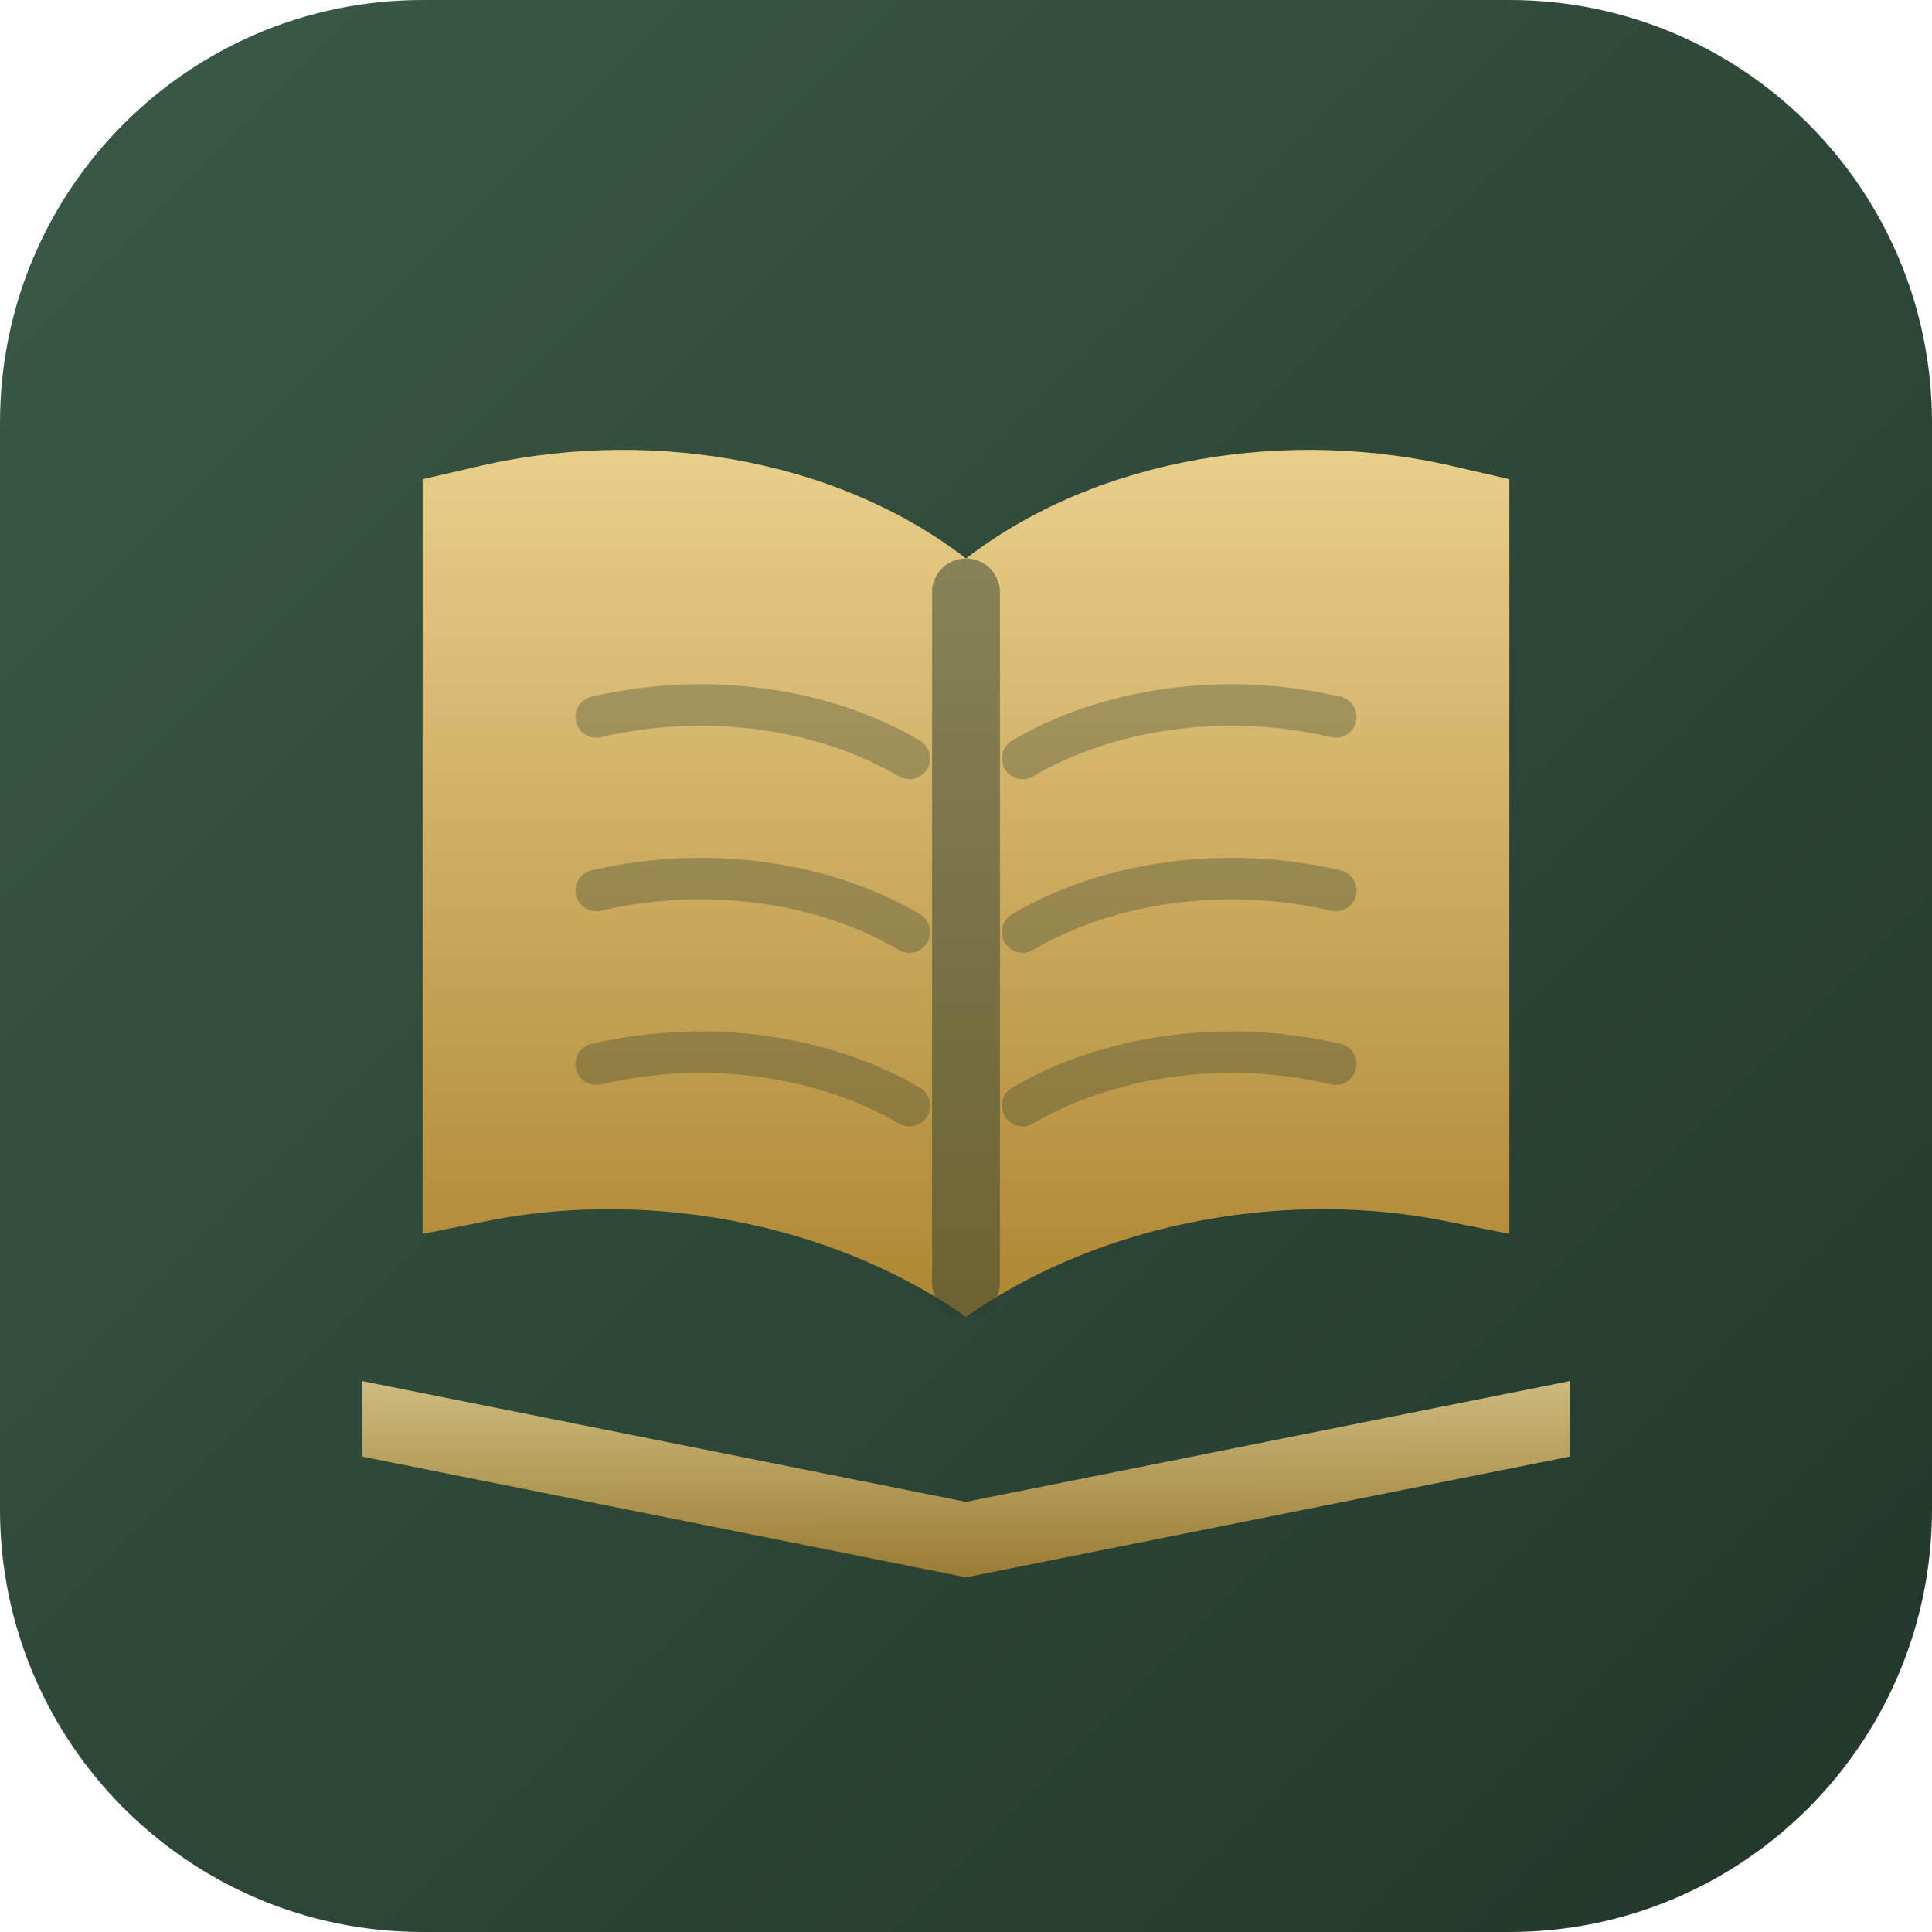
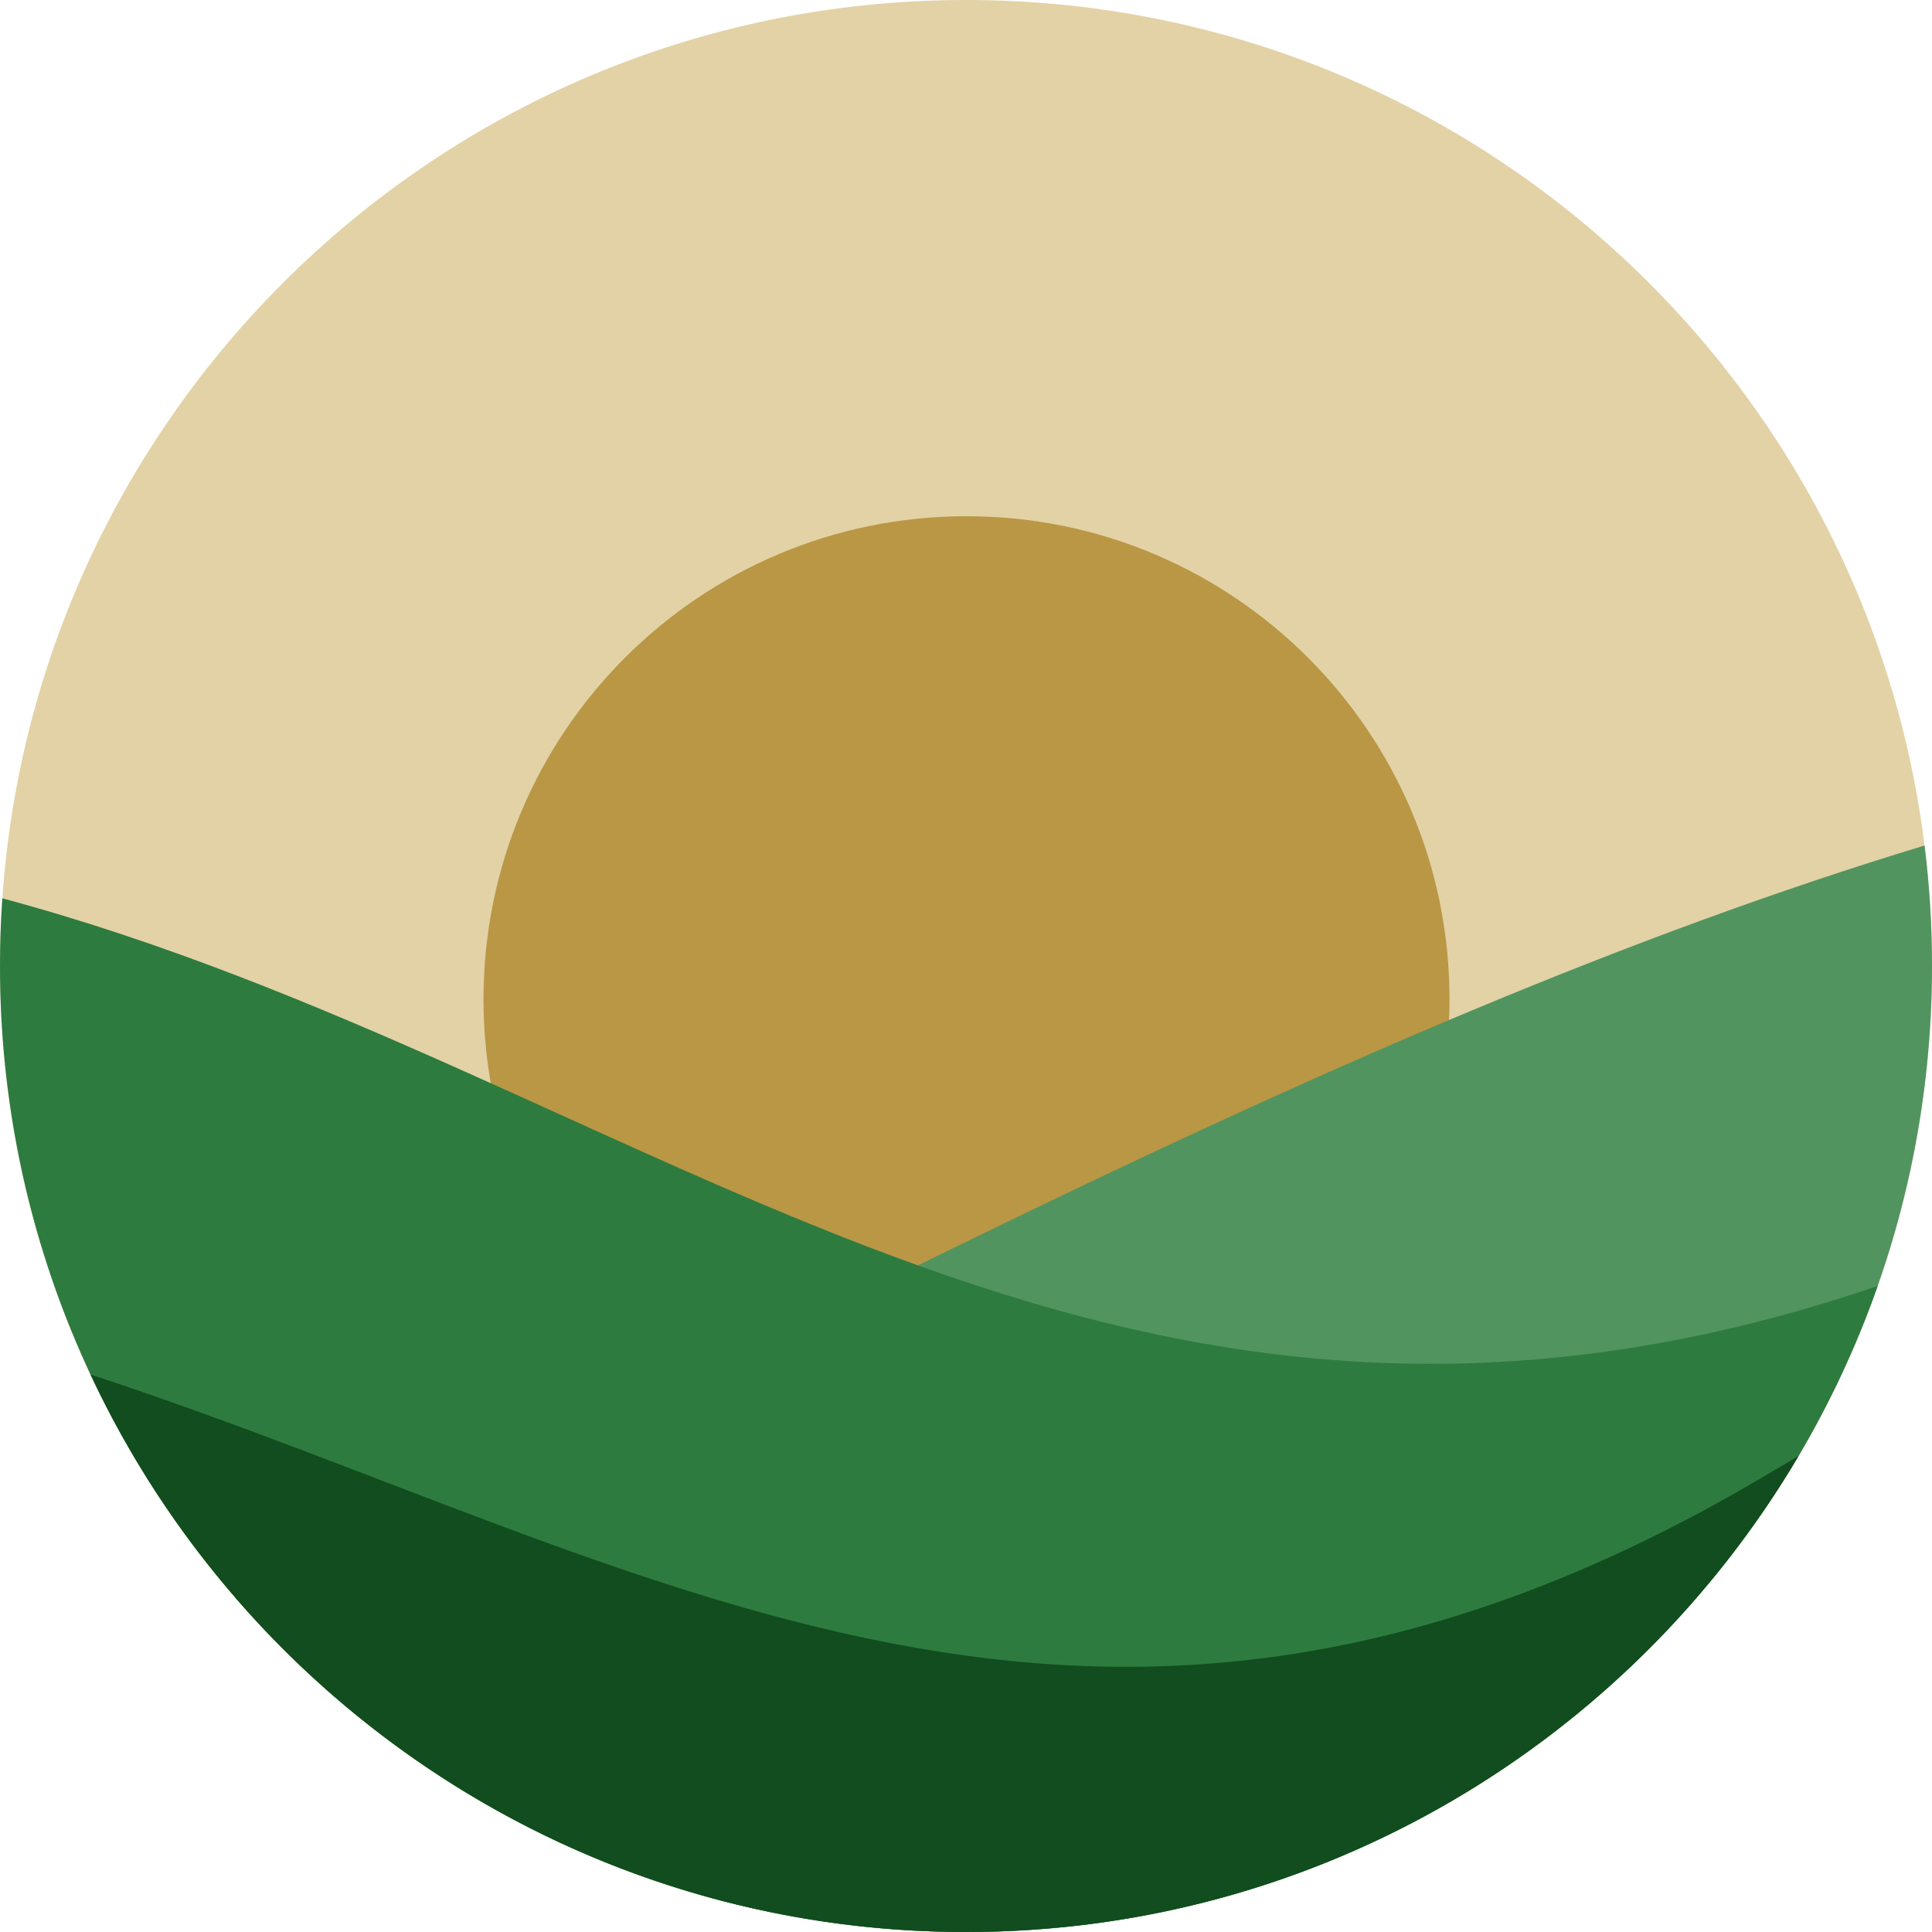
- <svg xmlns="http://www.w3.org/2000/svg" viewBox="0 0 512 512">
-   <defs>
-     <linearGradient id="bg" x1="0" y1="0" x2="1" y2="1">
-       <stop offset="0" stop-color="#3A5A47" />
-       <stop offset="1" stop-color="#22362A" />
-     </linearGradient>
-     <linearGradient id="gold" x1="0" y1="0" x2="0" y2="1">
-       <stop offset="0" stop-color="#E9CF8B" />
-       <stop offset="1" stop-color="#AE8633" />
-     </linearGradient>
-   </defs>
-   <rect width="512" height="512" rx="112" fill="url(#bg)" />
-   <g fill="url(#gold)">
-     <path d="M256 148c-35-27-86-35-131-24l-13 3v200l15-3c42-9 92-1 129 25z" />
-     <path d="M256 148c35-27 86-35 131-24l13 3v200l-15-3c-42-9-92-1-129 25z" />
+ <svg xmlns="http://www.w3.org/2000/svg" viewBox="0 0 1250 1250" xml:space="preserve" style="fill-rule:evenodd;clip-rule:evenodd;stroke-linejoin:round;stroke-miterlimit:2;">
+   <rect id="logo" x="0" y="0" width="1250" height="1250" style="fill:none;" />
+   <clipPath id="_clip1">
+     <rect x="0" y="0" width="1250" height="1250" />
+   </clipPath>
+   <g clip-path="url(#_clip1)">
+     <g>
+       <circle cx="625" cy="625" r="625" style="fill:#e2d2a6;" />
+       <circle cx="625.331" cy="646.5" r="312.5" style="fill:#b99745;" />
+       <path id="_03" d="M1245.177,547.053c3.183,25.538 4.823,51.552 4.823,77.947c0,344.947 -280.053,625 -625,625c-188.876,0 -358.297,-83.964 -472.94,-216.57c322.577,-145.731 706.091,-369.125 1093.117,-486.377Z" style="fill:#519460;" />
+       <path id="_02" d="M1214.847,832.008c-85.502,243.34 -317.439,417.992 -589.847,417.992c-344.947,0 -625,-280.053 -625,-625c0,-14.72 0.51,-29.321 1.513,-43.788c419.877,112.904 713.33,421.462 1213.334,250.796Z" style="fill:#2e7b3f;" />
+       <path id="_01" d="M1163.633,942.022c-108.759,184.26 -309.362,307.978 -538.633,307.978c-250.505,0 -466.787,-147.697 -566.439,-360.684c365.386,119.782 653.464,323.295 1089.204,62.08c5.266,-3.168 10.555,-6.292 15.867,-9.374Z" style="fill:#0f4b1c;fill-opacity:0.94;" />
+     </g>
  </g>
-   <g stroke="#2C3E30" stroke-width="11" stroke-linecap="round" opacity=".32" fill="none">
-     <path d="M158 190c30-7 61-2 83 11" />
-     <path d="M158 236c30-7 61-2 83 11" />
-     <path d="M158 282c30-7 61-2 83 11" />
-     <path d="M354 190c-30-7-61-2-83 11" />
-     <path d="M354 236c-30-7-61-2-83 11" />
-     <path d="M354 282c-30-7-61-2-83 11" />
-   </g>
-   <rect x="247" y="148" width="18" height="201" rx="9" fill="#2C3E30" opacity=".5" />
-   <path d="M96 366l160 32 160-32v20l-160 32-160-32z" fill="url(#gold)" opacity=".85" />
</svg>
